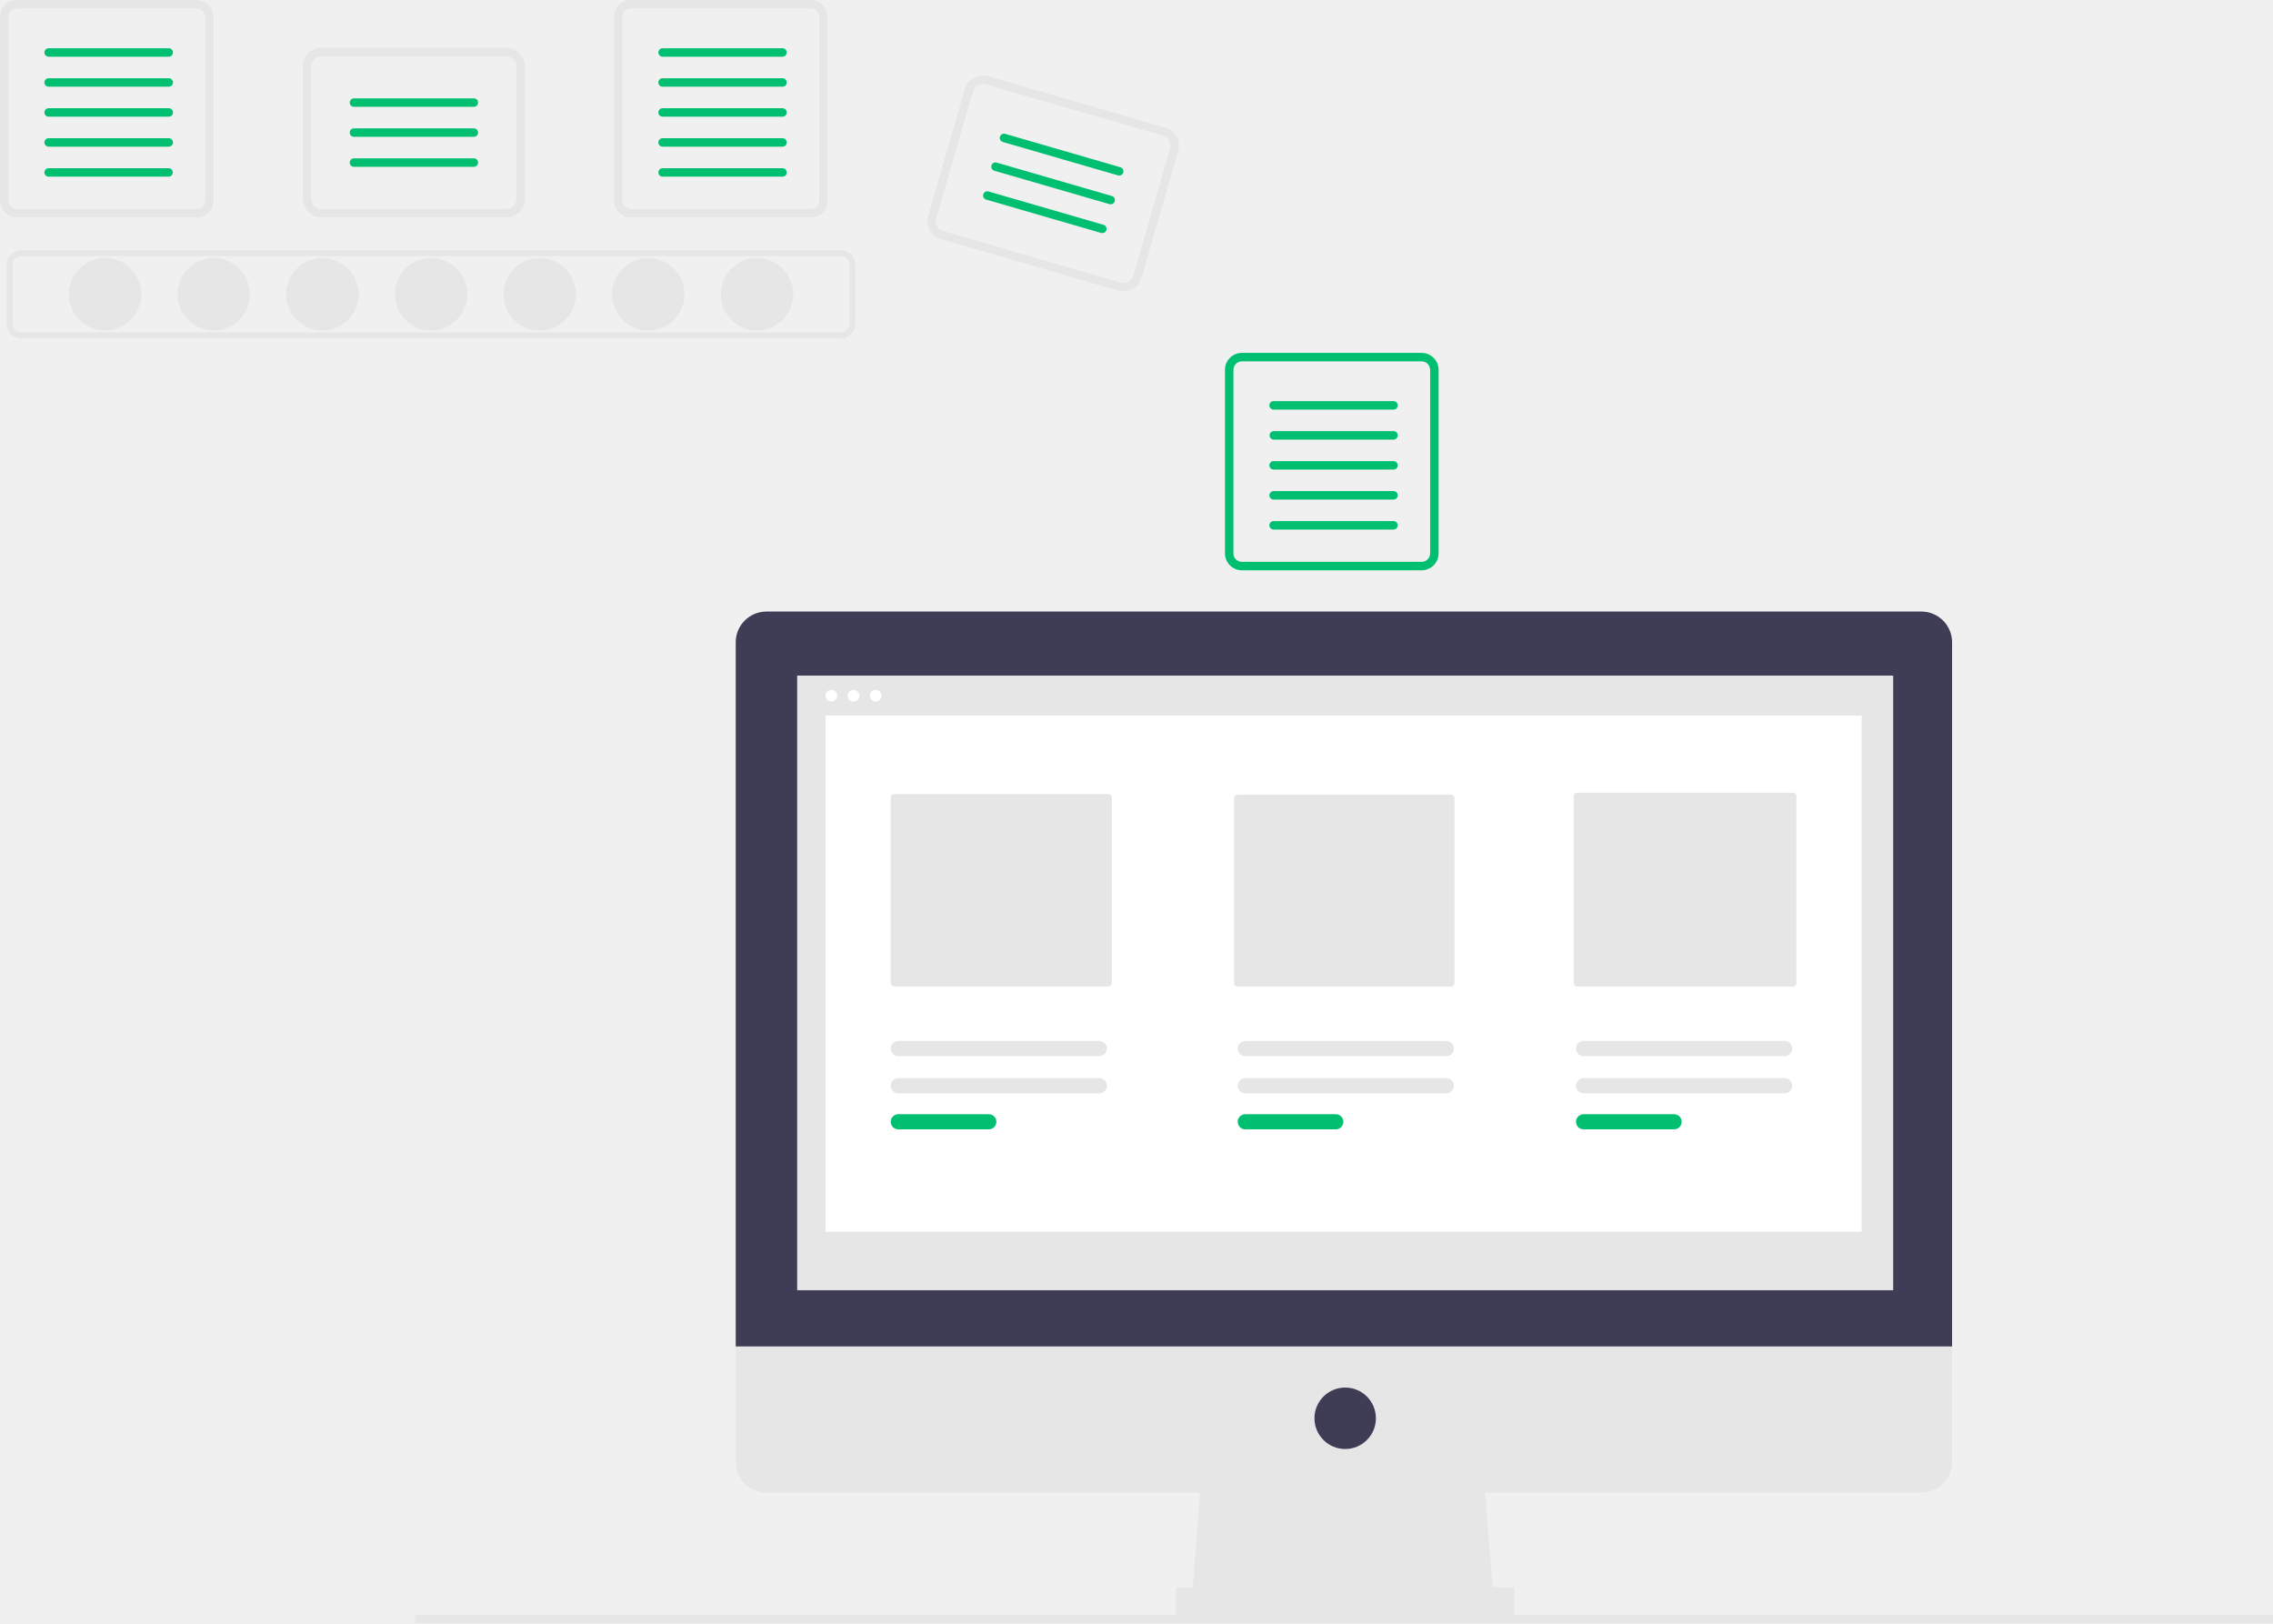
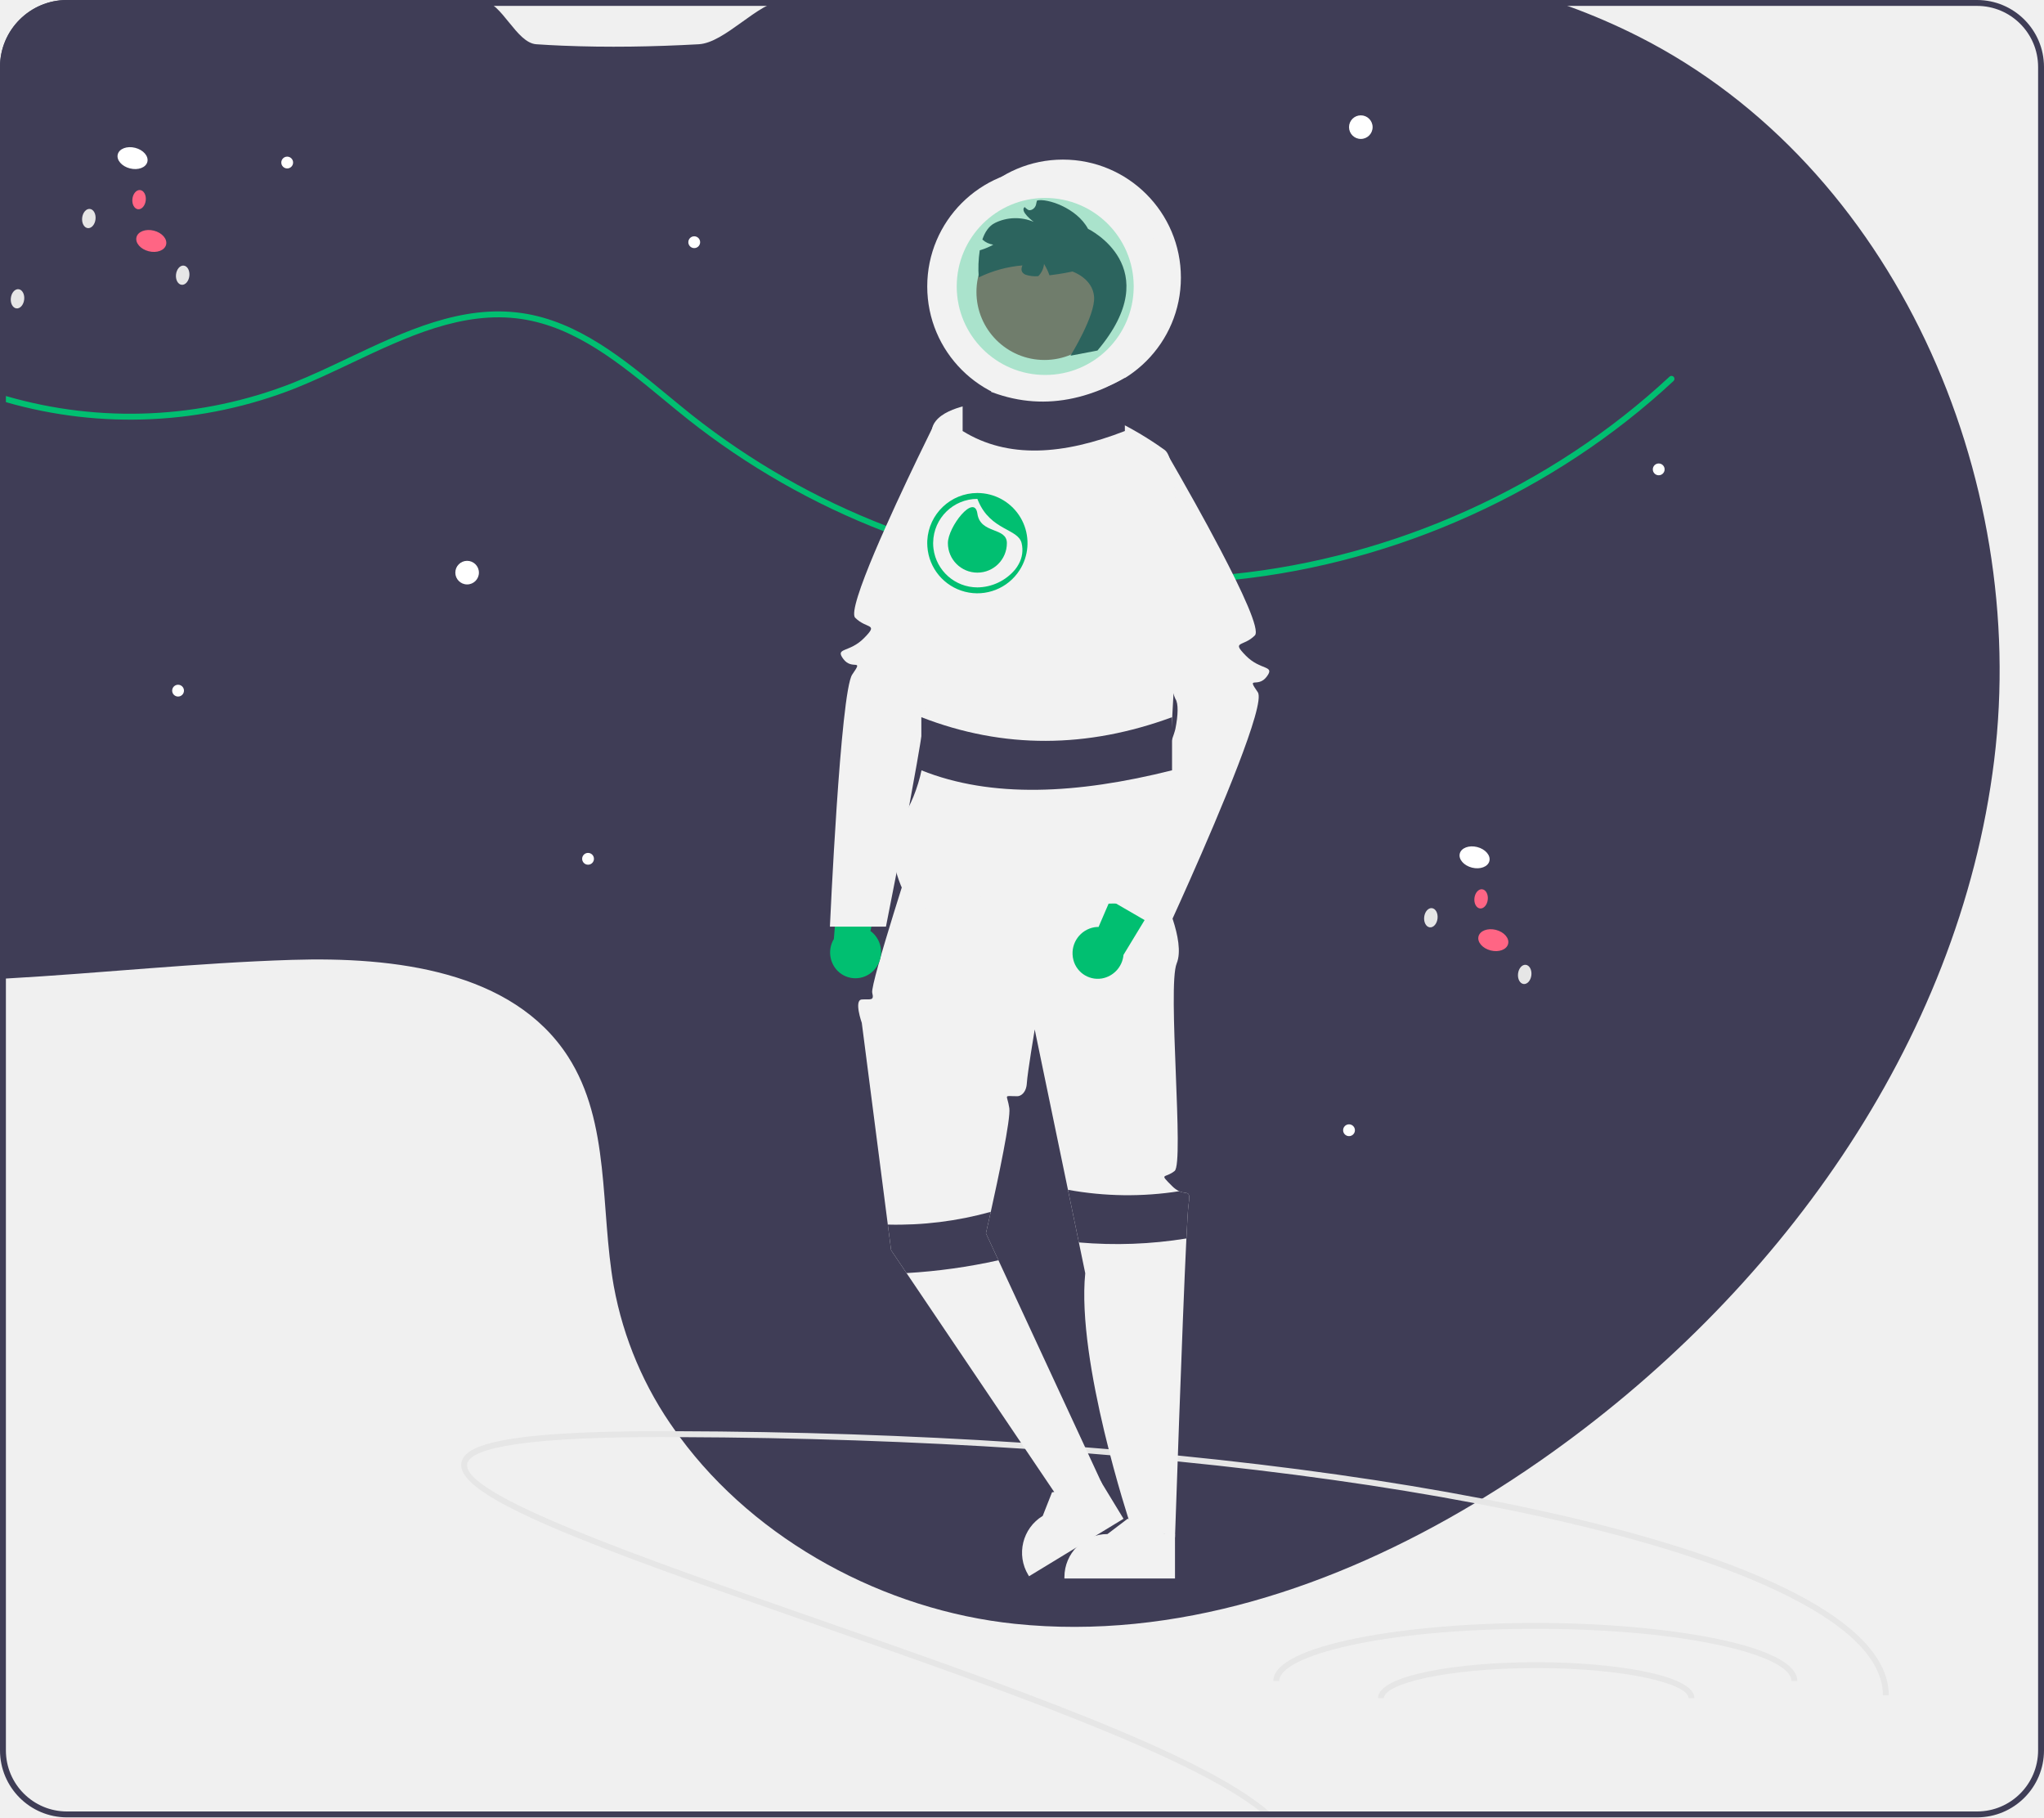
- <svg xmlns="http://www.w3.org/2000/svg" data-name="Layer 1" width="855.418" height="610.775" viewBox="0 0 855.418 610.775">
-   <circle cx="39.536" cy="110.727" r="13.631" fill="#e6e6e6" />
-   <circle cx="80.428" cy="110.727" r="13.631" fill="#e6e6e6" />
-   <circle cx="121.319" cy="110.727" r="13.631" fill="#e6e6e6" />
-   <circle cx="162.211" cy="110.727" r="13.631" fill="#e6e6e6" />
-   <circle cx="203.103" cy="110.727" r="13.631" fill="#e6e6e6" />
-   <circle cx="243.994" cy="110.727" r="13.631" fill="#e6e6e6" />
-   <circle cx="284.886" cy="110.727" r="13.631" fill="#e6e6e6" />
-   <path d="M488.674,271.938H180.329a5.553,5.553,0,0,1-5.547-5.547V244.287a5.553,5.553,0,0,1,5.547-5.547H488.674a5.553,5.553,0,0,1,5.547,5.547V266.391A5.553,5.553,0,0,1,488.674,271.938ZM180.329,240.959a3.332,3.332,0,0,0-3.328,3.328V266.391a3.332,3.332,0,0,0,3.328,3.328H488.674a3.332,3.332,0,0,0,3.328-3.328V244.287a3.332,3.332,0,0,0-3.328-3.328Z" transform="translate(-172.2908 -144.6123)" fill="#e6e6e6" />
-   <path d="M246.317,147.799a3.191,3.191,0,0,1,3.187,3.187V220.049a3.191,3.191,0,0,1-3.187,3.187h-67.652a3.191,3.191,0,0,1-3.187-3.187V150.986a3.191,3.191,0,0,1,3.187-3.187h67.652m0-3.187h-67.652a6.374,6.374,0,0,0-6.374,6.374V220.049a6.374,6.374,0,0,0,6.374,6.374h67.652a6.374,6.374,0,0,0,6.374-6.374V150.986a6.374,6.374,0,0,0-6.374-6.374Z" transform="translate(-172.2908 -144.6123)" fill="#e6e6e6" />
-   <path d="M235.765,165.953H190.628a1.594,1.594,0,1,1,0-3.187h45.137a1.594,1.594,0,1,1,0,3.187Z" transform="translate(-172.2908 -144.6123)" fill="#01bf71" />
-   <path d="M235.765,177.238H190.628a1.594,1.594,0,1,1,0-3.187h45.137a1.594,1.594,0,1,1,0,3.187Z" transform="translate(-172.2908 -144.6123)" fill="#01bf71" />
-   <path d="M235.765,188.521H190.628a1.594,1.594,0,1,1,0-3.187h45.137a1.594,1.594,0,1,1,0,3.187Z" transform="translate(-172.2908 -144.6123)" fill="#01bf71" />
-   <path d="M235.765,199.806H190.628a1.594,1.594,0,1,1,0-3.187h45.137a1.594,1.594,0,1,1,0,3.187Z" transform="translate(-172.2908 -144.6123)" fill="#01bf71" />
-   <path d="M235.765,211.091H190.628a1.594,1.594,0,1,1,0-3.187h45.137a1.594,1.594,0,0,1,0,3.187Z" transform="translate(-172.2908 -144.6123)" fill="#01bf71" />
-   <path d="M477.378,147.799a3.191,3.191,0,0,1,3.187,3.187V220.049a3.191,3.191,0,0,1-3.187,3.187h-67.652a3.191,3.191,0,0,1-3.187-3.187V150.986a3.191,3.191,0,0,1,3.187-3.187h67.652m0-3.187h-67.652a6.374,6.374,0,0,0-6.374,6.374V220.049a6.374,6.374,0,0,0,6.374,6.374h67.652a6.374,6.374,0,0,0,6.374-6.374V150.986a6.374,6.374,0,0,0-6.374-6.374Z" transform="translate(-172.2908 -144.6123)" fill="#e6e6e6" />
-   <path d="M466.826,165.953H421.689a1.594,1.594,0,1,1,0-3.187h45.137a1.594,1.594,0,0,1,0,3.187Z" transform="translate(-172.2908 -144.6123)" fill="#01bf71" />
-   <path d="M466.826,177.238H421.689a1.594,1.594,0,1,1,0-3.187h45.137a1.594,1.594,0,0,1,0,3.187Z" transform="translate(-172.2908 -144.6123)" fill="#01bf71" />
-   <path d="M466.826,188.521H421.689a1.594,1.594,0,1,1,0-3.187h45.137a1.594,1.594,0,0,1,0,3.187Z" transform="translate(-172.2908 -144.6123)" fill="#01bf71" />
-   <path d="M466.826,199.806H421.689a1.594,1.594,0,1,1,0-3.187h45.137a1.594,1.594,0,0,1,0,3.187Z" transform="translate(-172.2908 -144.6123)" fill="#01bf71" />
-   <path d="M466.826,211.091H421.689a1.594,1.594,0,1,1,0-3.187h45.137a1.594,1.594,0,0,1,0,3.187Z" transform="translate(-172.2908 -144.6123)" fill="#01bf71" />
-   <path d="M707.317,280.591a3.191,3.191,0,0,1,3.187,3.187v69.063a3.191,3.191,0,0,1-3.187,3.187H639.665a3.191,3.191,0,0,1-3.187-3.187V283.778a3.191,3.191,0,0,1,3.187-3.187h67.652m0-3.187H639.665a6.374,6.374,0,0,0-6.374,6.374v69.063a6.374,6.374,0,0,0,6.374,6.374h67.652a6.374,6.374,0,0,0,6.374-6.374V283.778a6.374,6.374,0,0,0-6.374-6.374Z" transform="translate(-172.2908 -144.6123)" fill="#01bf71" />
-   <path d="M696.765,298.744H651.628a1.594,1.594,0,1,1,0-3.187h45.137a1.594,1.594,0,0,1,0,3.187Z" transform="translate(-172.2908 -144.6123)" fill="#01bf71" />
-   <path d="M696.765,310.029H651.628a1.594,1.594,0,0,1,0-3.187h45.137a1.594,1.594,0,0,1,0,3.187Z" transform="translate(-172.2908 -144.6123)" fill="#01bf71" />
-   <path d="M696.765,321.313H651.628a1.594,1.594,0,1,1,0-3.187h45.137a1.594,1.594,0,0,1,0,3.187Z" transform="translate(-172.2908 -144.6123)" fill="#01bf71" />
-   <path d="M696.765,332.597H651.628a1.594,1.594,0,1,1,0-3.187h45.137a1.594,1.594,0,0,1,0,3.187Z" transform="translate(-172.2908 -144.6123)" fill="#01bf71" />
-   <path d="M696.765,343.882H651.628a1.594,1.594,0,1,1,0-3.187h45.137a1.594,1.594,0,0,1,0,3.187Z" transform="translate(-172.2908 -144.6123)" fill="#01bf71" />
-   <path d="M362.733,226.423H293.309a7.09,7.09,0,0,1-7.081-7.081V169.665a7.09,7.09,0,0,1,7.081-7.082h69.423a7.09,7.09,0,0,1,7.082,7.082V219.342A7.09,7.09,0,0,1,362.733,226.423ZM293.309,165.77a3.899,3.899,0,0,0-3.894,3.895V219.342a3.899,3.899,0,0,0,3.894,3.894h69.423a3.899,3.899,0,0,0,3.895-3.894V169.665a3.9,3.9,0,0,0-3.895-3.895Z" transform="translate(-172.2908 -144.6123)" fill="#e6e6e6" />
-   <path d="M350.59,184.812H305.453a1.594,1.594,0,0,1,0-3.187H350.59a1.594,1.594,0,1,1,0,3.187Z" transform="translate(-172.2908 -144.6123)" fill="#01bf71" />
-   <path d="M350.59,196.097H305.453a1.594,1.594,0,0,1,0-3.187H350.59a1.594,1.594,0,1,1,0,3.187Z" transform="translate(-172.2908 -144.6123)" fill="#01bf71" />
-   <path d="M350.59,207.381H305.453a1.594,1.594,0,0,1,0-3.187H350.59a1.594,1.594,0,1,1,0,3.187Z" transform="translate(-172.2908 -144.6123)" fill="#01bf71" />
-   <path d="M593.091,253.95,526.415,234.614a7.09,7.09,0,0,1-4.829-8.774l13.836-47.711a7.09,7.09,0,0,1,8.774-4.83l66.676,19.336a7.09,7.09,0,0,1,4.829,8.774l-13.836,47.711A7.09,7.09,0,0,1,593.091,253.95Zm-49.783-77.589a3.899,3.899,0,0,0-4.825,2.656L524.647,226.728a3.899,3.899,0,0,0,2.656,4.825l66.676,19.336a3.899,3.899,0,0,0,4.826-2.655l13.836-47.711a3.9,3.9,0,0,0-2.656-4.826Z" transform="translate(-172.2908 -144.6123)" fill="#e6e6e6" />
-   <path d="M593.018,210.604l-43.351-12.572a1.594,1.594,0,0,1,.888-3.061L593.906,207.543a1.594,1.594,0,1,1-.888,3.061Z" transform="translate(-172.2908 -144.6123)" fill="#01bf71" />
-   <path d="M589.875,221.442,546.524,208.87a1.594,1.594,0,1,1,.888-3.061L590.763,218.381a1.594,1.594,0,0,1-.888,3.061Z" transform="translate(-172.2908 -144.6123)" fill="#01bf71" />
-   <path d="M586.732,232.28l-43.351-12.572a1.594,1.594,0,0,1,.888-3.061l43.351,12.572a1.594,1.594,0,0,1-.888,3.061Z" transform="translate(-172.2908 -144.6123)" fill="#01bf71" />
-   <rect x="156.106" y="607.775" width="699.312" height="3" fill="#e6e6e6" />
-   <polygon points="562.14 603.085 448.421 603.085 452.276 552.973 558.285 552.973 562.14 603.085" fill="#e6e6e6" />
-   <rect x="442.639" y="597.303" width="127.21" height="11.565" fill="#e6e6e6" />
-   <path d="M895.371,374.74H460.735a11.565,11.565,0,0,0-11.565,11.565h0V651.327H906.935V386.305a11.565,11.565,0,0,0-11.565-11.565Z" transform="translate(-172.2908 -144.6123)" fill="#3f3d56" />
-   <path d="M449.171,651.327v43.367a11.565,11.565,0,0,0,11.565,11.565H895.371a11.565,11.565,0,0,0,11.565-11.565h0V651.327Z" transform="translate(-172.2908 -144.6123)" fill="#e6e6e6" />
-   <rect x="300.009" y="254.221" width="412.47" height="231.292" fill="#e6e6e6" />
-   <circle cx="506.244" cy="533.698" r="11.565" fill="#3f3d56" />
-   <circle cx="312.87" cy="261.795" r="2.195" fill="#fff" />
-   <circle cx="321.2" cy="261.795" r="2.195" fill="#fff" />
-   <circle cx="329.531" cy="261.795" r="2.195" fill="#fff" />
-   <rect x="310.675" y="269.253" width="389.916" height="194.247" fill="#fff" />
-   <path d="M508.885,443.411a1.38,1.38,0,0,0-1.378,1.378v69.676a1.38,1.38,0,0,0,1.378,1.378H589.349a1.38,1.38,0,0,0,1.378-1.378V444.79a1.38,1.38,0,0,0-1.378-1.378Z" transform="translate(-172.2908 -144.6123)" fill="#e6e6e6" />
-   <path d="M638.081,443.635a1.38,1.38,0,0,0-1.379,1.378v69.452a1.38,1.38,0,0,0,1.379,1.378h80.208a1.38,1.38,0,0,0,1.378-1.378V445.014a1.38,1.38,0,0,0-1.378-1.378Z" transform="translate(-172.2908 -144.6123)" fill="#e6e6e6" />
-   <path d="M765.922,442.907a1.38,1.38,0,0,0-1.378,1.378v70.18a1.38,1.38,0,0,0,1.378,1.378h81.042a1.38,1.38,0,0,0,1.378-1.378V444.286a1.38,1.38,0,0,0-1.378-1.378Z" transform="translate(-172.2908 -144.6123)" fill="#e6e6e6" />
-   <path d="M510.356,550.333a2.85,2.85,0,0,0,0,5.7h75.652a2.85,2.85,0,0,0,0-5.7Z" transform="translate(-172.2908 -144.6123)" fill="#e6e6e6" />
-   <path d="M510.356,563.889a2.85,2.85,0,0,0,0,5.7h34.062a2.85,2.85,0,0,0,0-5.7Z" transform="translate(-172.2908 -144.6123)" fill="#01bf71" />
-   <path d="M640.94,550.333a2.85,2.85,0,0,0,0,5.7h75.652a2.85,2.85,0,0,0,0-5.7Z" transform="translate(-172.2908 -144.6123)" fill="#e6e6e6" />
-   <path d="M640.94,563.889a2.85,2.85,0,0,0,0,5.7h34.062a2.85,2.85,0,0,0,0-5.7Z" transform="translate(-172.2908 -144.6123)" fill="#01bf71" />
-   <path d="M768.26,550.333a2.85,2.85,0,0,0,0,5.7h75.652a2.85,2.85,0,0,0,0-5.7Z" transform="translate(-172.2908 -144.6123)" fill="#e6e6e6" />
-   <path d="M510.356,536.333a2.85,2.85,0,0,0,0,5.7h75.652a2.85,2.85,0,0,0,0-5.7Z" transform="translate(-172.2908 -144.6123)" fill="#e6e6e6" />
-   <path d="M640.94,536.333a2.85,2.85,0,0,0,0,5.7h75.652a2.85,2.85,0,0,0,0-5.7Z" transform="translate(-172.2908 -144.6123)" fill="#e6e6e6" />
-   <path d="M768.26,536.333a2.85,2.85,0,0,0,0,5.7h75.652a2.85,2.85,0,0,0,0-5.7Z" transform="translate(-172.2908 -144.6123)" fill="#e6e6e6" />
-   <path d="M768.26,563.889a2.85,2.85,0,0,0,0,5.7H802.322a2.85,2.85,0,0,0,0-5.7Z" transform="translate(-172.2908 -144.6123)" fill="#01bf71" />
+ <svg xmlns="http://www.w3.org/2000/svg" data-name="Layer 1" width="693" height="616" viewBox="0 0 693 616">
+   <path d="M929.6,399.75c-11.9,96.32-74.08,181.71-153.68,237.23q-9.69,6.765-19.86,12.98c-.85.52-1.7,1.04-2.55,1.55-47.3,28.38-101.49,46.56-155.93,40.89-44.23-4.6-87.66-28.13-113.58-63.28-.49-.66-.98-1.34-1.45-2.01a121.428,121.428,0,0,1-20.96-49.22c-4.66-26.29-1.04-55.36-15.52-77.79-18.78-29.1-59-33.84-93.61-32.75-32.35,1.01-64.65,4.51-96.96,6.33-.66.04-1.33.07-2,.11V164.69A22.717,22.717,0,0,1,276.19,142H416.92c6.81.89,11.63,14.55,18.42,15q4.41.3,8.81.48c15.43.64,30.84.37,46.23-.48,8.99-.49,19.98-14.18,28.96-15H779.2c1.94.64,3.86,1.31,5.78,2a214.757,214.757,0,0,1,24.2,10.44C895.74,198.33,941.5,303.43,929.6,399.75Z" transform="translate(-253.5 -142)" fill="#3f3d56" />
+   <path d="M820.89,271.14c-40.29,37.5-93.66,61.56-148.48,67.33q-8.07.855-16.18,1.17c-1.2.05-2.4.08-3.61.11-1.96.05-3.93.07-5.89.07q-3.525,0-7.05-.1a255.884,255.884,0,0,1-40.52-4.43c-.49-.1-.97-.19-1.46-.29q-3.165-.615-6.31-1.32-6.03-1.335-12-2.96c-1.29-.35-2.58-.71-3.87-1.09-1.85-.53-3.69-1.09-5.53-1.66-.69-.22-1.38-.43-2.07-.66q-1.05-.33-2.1-.69-6.405-2.1-12.7-4.56a255.242,255.242,0,0,1-66.37-37.91c-2.78-2.21-5.6-4.53-8.32-6.78-14.62-12.06-29.74-24.53-48.17-27.25-19.9-2.93-39.02,6.13-57.5,14.89-6.27,2.97-12.75,6.04-19.16,8.61a152.671,152.671,0,0,1-98.1,4.69c-.67-.18-1.34-.38-2-.58v-2.09c.66.2,1.33.4,2,.59a150.753,150.753,0,0,0,97.36-4.47c6.35-2.54,12.81-5.6,19.05-8.56,18.75-8.89,38.14-18.08,58.64-15.06,18.98,2.8,34.32,15.45,49.15,27.69,2.72,2.24,5.53,4.56,8.29,6.76a253.092,253.092,0,0,0,65.94,37.65h.01c4.02,1.56,8.09,3.03,12.18,4.39.59.19,1.18.38,1.77.58.66.21,1.33.42,1.99.63q2.535.81,5.08,1.54,2.49.75,5.01,1.42h.01q6.45,1.755,12.98,3.17c1.97.44,3.94.84,5.93,1.22.43.09.87.17,1.31.25a252.999,252.999,0,0,0,38.86,4.26h.01q6.795.21,13.57.05c1.18-.03,2.35-.07,3.52-.11q7.665-.3,15.31-1.08h.01c54.65-5.59,107.89-29.51,148.05-66.89a1.001,1.001,0,0,1,1.36,1.47Z" transform="translate(-253.5 -142)" fill="#01bf71" />
+   <path d="M253.81,232.94a2.31,2.31,0,0,1-.31.72v-2.79A2.819,2.819,0,0,1,253.81,232.94Z" transform="translate(-253.5 -142)" fill="#ff6584" />
+   <ellipse cx="259.439" cy="243.279" rx="3.272" ry="2.276" transform="translate(-264.6456 332.0982) rotate(-83.62433)" fill="#e6e6e6" />
+   <ellipse cx="262.222" cy="264.487" rx="3.272" ry="2.276" transform="translate(-283.2484 353.7167) rotate(-83.62433)" fill="#3f3d56" />
+   <ellipse cx="753.442" cy="432.594" rx="3.601" ry="5.177" transform="translate(-104.4842 914.6788) rotate(-75.77932)" fill="#fff" />
+   <ellipse cx="719.599" cy="432.376" rx="3.601" ry="5.177" transform="translate(-129.8024 881.7077) rotate(-75.77932)" fill="#3f3d56" />
+   <ellipse cx="759.793" cy="460.673" rx="3.601" ry="5.177" transform="translate(-126.9114 942.016) rotate(-75.77932)" fill="#ff6584" />
+   <ellipse cx="770.439" cy="472.279" rx="3.272" ry="2.276" transform="translate(-37.97424 1043.508) rotate(-83.62433)" fill="#e6e6e6" />
+   <ellipse cx="773.222" cy="493.487" rx="3.272" ry="2.276" transform="translate(-56.57703 1065.126) rotate(-83.62433)" fill="#3f3d56" />
+   <ellipse cx="738.622" cy="453.071" rx="3.272" ry="2.276" transform="translate(-47.16909 994.8123) rotate(-83.62433)" fill="#e6e6e6" />
+   <ellipse cx="755.653" cy="446.673" rx="3.272" ry="2.276" transform="translate(-25.66983 1006.051) rotate(-83.62433)" fill="#ff6584" />
+   <ellipse cx="734.671" cy="429.386" rx="3.272" ry="2.276" transform="translate(-27.14252 969.8313) rotate(-83.62433)" fill="#3f3d56" />
+   <ellipse cx="298.442" cy="195.594" rx="3.601" ry="5.177" transform="translate(-217.9726 294.8423) rotate(-75.77932)" fill="#fff" />
+   <ellipse cx="264.599" cy="195.376" rx="3.601" ry="5.177" transform="translate(-243.2908 261.8712) rotate(-75.77932)" fill="#3f3d56" />
+   <ellipse cx="304.793" cy="223.673" rx="3.601" ry="5.177" transform="translate(-240.3998 322.1794) rotate(-75.77932)" fill="#ff6584" />
+   <ellipse cx="315.439" cy="235.279" rx="3.272" ry="2.276" transform="translate(-206.9137 380.6402) rotate(-83.62433)" fill="#e6e6e6" />
+   <ellipse cx="318.222" cy="256.487" rx="3.272" ry="2.276" transform="translate(-225.5165 402.2587) rotate(-83.62433)" fill="#3f3d56" />
+   <ellipse cx="283.622" cy="216.071" rx="3.272" ry="2.276" transform="translate(-216.1085 331.9446) rotate(-83.62433)" fill="#e6e6e6" />
+   <ellipse cx="300.653" cy="209.673" rx="3.272" ry="2.276" transform="translate(-194.6093 343.183) rotate(-83.62433)" fill="#ff6584" />
+   <ellipse cx="279.671" cy="192.386" rx="3.272" ry="2.276" transform="translate(-196.082 306.9636) rotate(-83.62433)" fill="#3f3d56" />
+   <circle cx="158.373" cy="194.095" r="4" fill="#fff" />
+   <circle cx="60.373" cy="234.095" r="2" fill="#fff" />
+   <circle cx="457.373" cy="383.095" r="2" fill="#fff" />
+   <circle cx="199.373" cy="291.095" r="2" fill="#fff" />
+   <circle cx="235.373" cy="82.095" r="2" fill="#fff" />
+   <circle cx="562.373" cy="159.095" r="2" fill="#fff" />
+   <circle cx="97.373" cy="55.095" r="2" fill="#fff" />
+   <circle cx="461.373" cy="43.095" r="4" fill="#fff" />
+   <path d="M893.87,716.6h-2c0-11.54-10.81-22.83-32.14-33.56-20.87-10.5-50.79-19.94-88.91-28.05q-8.46-1.8-17.31-3.48c-30.52-5.8-64.43-10.55-100.75-14.16q-11.265-1.125-22.85-2.09c-2.5-.22-5.02-.42-7.55-.63q-10.545-.825-21.31-1.54c-37.46-2.48-76.79-3.83-117.05-3.97-2.37-.02-4.75-.02-7.13-.02-52.43,0-64.27,4.95-64.97,9.11-1.79,10.52,58.85,31.65,117.49,52.1C594.3,712.93,661.01,736.19,683.73,756c.77.67,1.49,1.34,2.16,2h-2.75c-.73-.66-1.52-1.33-2.36-2C656.79,736.84,589.5,713.38,528.73,692.19c-74.94-26.12-120.77-42.72-118.81-54.32.85-5.02,9.23-10.77,66.95-10.77,1.89,0,3.79,0,5.68.01,40.25.11,79.58,1.43,117.08,3.89q10.995.705,21.77,1.56c2.67.21,5.33.42,7.98.65q11.88.99,23.45,2.14c37.28,3.7,72.05,8.6,103.23,14.61q7.74,1.5,15.18,3.08C850.32,669.86,893.87,692.43,893.87,716.6Z" transform="translate(-253.5 -142)" fill="#e6e6e6" />
+   <path d="M862.873,711.779h-2c0-8.54-34.888-17.684-86.825-17.684-51.936,0-86.824,9.144-86.824,17.684h-2c0-12.321,45.162-19.684,88.824-19.684S862.873,699.458,862.873,711.779Z" transform="translate(-253.5 -142)" fill="#e6e6e6" />
+   <path d="M827.976,717.595h-2c0-4.823-21.207-10.198-51.637-10.198s-51.637,5.375-51.637,10.198h-2c0-7.923,27.635-12.198,53.637-12.198S827.976,709.672,827.976,717.595Z" transform="translate(-253.5 -142)" fill="#e6e6e6" />
+   <circle cx="360.373" cy="94.095" r="40" fill="#f2f2f2" />
+   <circle cx="354.373" cy="97.095" r="40" fill="#f2f2f2" />
+   <path d="M651.872,677.04,614.38,677.039V676.565a14.594,14.594,0,0,1,14.593-14.593h.001l6.848-5.196L648.6,661.973l3.273 0Z" transform="translate(-253.5 -142)" fill="#f2f2f2" />
+   <path d="M634.419,656.791l-32.033,19.483-.246-.405a14.594,14.594,0,0,1,4.884-20.051l.001-0,3.151-7.998,13.617-2.201,2.796-1.701Z" transform="translate(-253.5 -142)" fill="#f2f2f2" />
+   <path d="M656.443,550.565c-.17,1.2-.42,5.28-.71,11.22-1.41,28.8-3.86,101.31-3.86,101.31l-15.27-4.75s-18.16-54.78-15.16-84.78l-2.16-10.44-3.7-17.84v-.01l-11.27-54.33s-2.47,14.72-2.67,18.17-2.2,4.45-3.2,4.45c-5.01,0-3.47-.89-2.74,4.06.53,3.56-3.81,23.97-6.29,35.13-.96,4.34-1.64,7.28-1.64,7.28l4.24,9.14,35.15,75.8-13.29,7.12-53.02-78.58-5.23-7.75-1.12-8.69-8.82-68.37s-2.75-7.73,0-7.93c2.76-.21,4.32.66,3.54-2.27-.78-2.94,15.22-51.94,15.22-51.94l83,18s8.18,16.26,5,24c-3.19,7.74,2.61,67.68-.7,70.34-3.3,2.66-5.43.53-.87,5.1a8.386,8.386,0,0,0,2.43,1.76C656.123,547.045,657.243,544.965,656.443,550.565Z" transform="translate(-253.5 -142)" fill="#f2f2f2" />
+   <circle cx="354.113" cy="98.96" r="23.056" fill="#a0616a" />
+   <path d="M625.58,260.816l-9.14,1.75s8.5-13.72,8-20c-.5-6.28-7.34-8.53-7.34-8.53s-3.79.82-7.78,1.28a20.061,20.061,0,0,0-1.85-3.85,6.716,6.716,0,0,1-1.96,4.14,10.935,10.935,0,0,1-4.33-.5c-1.58-.72-1.55-1.97-1.03-3.14a41.624,41.624,0,0,0-14.82,4.07,40.899,40.899,0,0,1,.35-9.2c.22-.06.44-.13.66-.2a20.414,20.414,0,0,0,3.92-1.71,6.752,6.752,0,0,1-3.7-1.74c.84-2.46,2.18-4.59,4.29-5.63a15.815,15.815,0,0,1,13.13-.35s-4.89-3.57-3.09-5.03c.12.12.24.23.37.34.17.14.36.29.54.43,1.11.9,2.77-.37,2.99-1.73a4.586,4.586,0,0,1,.1-.51c.03-.14.07-.28.11-.41a3.394,3.394,0,0,1,.12-.34c3.33-.8,13.4,2.45,17.27,9.61C622.39,219.566,649.44,232.566,625.58,260.816Z" transform="translate(-253.5 -142)" fill="#3f3d56" />
+   <path d="M617.228,466.376a8.934,8.934,0,0,1,7.321-10.083,8.571,8.571,0,0,1,1.413-.103l24.107-55.982L666.606,412.624l-32.198,53.034a8.909,8.909,0,0,1-7.366,8.003,8.526,8.526,0,0,1-9.78-7.053Q617.243,466.492,617.228,466.376Z" transform="translate(-253.5 -142)" fill="#01bf71" />
+   <path d="M549.697,470.94a8.934,8.934,0,0,0-.006-12.461,8.571,8.571,0,0,0-1.084-.913l13.355-59.471-20.677.341-5.074,61.835a8.909,8.909,0,0,0,1.264,10.803,8.526,8.526,0,0,0,12.057.033Q549.616,471.024,549.697,470.94Z" transform="translate(-253.5 -142)" fill="#01bf71" />
+   <path d="M682.943,371.385c-3,4-7-.51-3,5.25,2.75,3.96-13.01,41.08-23.1,63.82-4.56,10.29-7.97,17.64-7.97,17.64l-17.01-9.85-1.99-1.15s15.6-39.26,20.62-53.37c.83-2.34,1.38-3.99,1.51-4.65.94-4.69,1.06-8.71,0-10.2a13.905,13.905,0,0,1-.64-1.71c-2.01-5.89-8.13-25.78-13.86-44.59-1.67-5.52-3.32-10.94-4.82-15.89-3.85-12.71-6.74-22.3-6.74-22.3l23,1s.38.64,1.05,1.8c1.6,2.76,4.88,8.45,8.68,15.29,2.74,4.92,5.76,10.45,8.61,15.89,7.26,13.84,13.51,27.17,11.66,29.02-4,4-8.09,1.73-3.05,6.86C680.943,369.385,685.943,367.385,682.943,371.385Z" transform="translate(-253.5 -142)" fill="#f2f2f2" />
+   <path d="M655.44,424.566c-6-5.94-4.89-33.01-4.89-33.01s5.97-90.9-2.11-96.99a112.674,112.674,0,0,0-17.76-10.49c-.36-.16-.55-.25-.55-.25l-5.16-14.55-31.79-1.65-5.55,10.78s-.87.06-2.23.25c-5.08.7-17.02,3.18-15.96,10.91,1.34,9.8-8.12,69.99-11,73s-2.12,14.01,5,21,2,26-3,34a27.385,27.385,0,0,0-3.96,16.34s3.96,21.66,13.96,14.66c3.81-2.67,9.22-3.01,15.73-2.52.063.005.132.013.196.018l-.196.982c9.04.67,20.21,2.94,32.16,2.81l-.354-1.005c.119-.001.235.006.354.005,2.02-.02,4.05-.11,6.11-.29,17.82-1.55,25.69,3.35,28-2C654.75,441.216,661.44,430.506,655.44,424.566Z" transform="translate(-253.5 -142)" fill="#f2f2f2" />
+   <circle cx="354.373" cy="97.095" r="30" fill="#01bf71" opacity="0.3" />
+   <path d="M593.443,284.385s-4.56,15.14-9.87,32.61c-1.67,5.5-3.42,11.23-5.12,16.8-5.55,18.11-10.61,34.43-11.08,35.08-1.06,1.49-.93,5.51,0,10.2.19.94-.24,4.6-1.05,9.85-1.06,6.89-2.77,16.51-4.59,26.33-1.45,7.85-2.97,15.82-4.28,22.61-2.05,10.54-3.58,18.23-3.58,18.23h-19s3.57-79.71,7.57-85.46c4-5.76,0-1.25-3-5.25s2-2,7.04-7.14c5.04-5.13.96-2.86-3.04-6.86-1.48-1.48,1.83-10.91,6.59-22.2,2.22-5.24,4.75-10.89,7.25-16.33,5.17-11.23,10.24-21.56,12.25-25.64,0-.01.01-.02.01-.03l.9-1.8Z" transform="translate(-253.5 -142)" fill="#f2f2f2" />
+   <path d="M634.873,288.095c-20.879,8.11-39.651,9.508-55,0v-18c18.077,10.846,36.417,10.55,55,0Z" transform="translate(-253.5 -142)" fill="#3f3d56" />
+   <path d="M650.873,403.095c-32.267,8.11-61.279,9.508-85,0v-18c27.937,10.846,56.281,10.55,85,0Z" transform="translate(-253.5 -142)" fill="#3f3d56" />
+   <path d="M656.443,550.565c-.17,1.2-.42,5.28-.71,11.22a147.584,147.584,0,0,1-36.45,1.34l-3.7-17.84a112.887,112.887,0,0,0,37.72.48C656.123,547.045,657.243,544.965,656.443,550.565Z" transform="translate(-253.5 -142)" fill="#3f3d56" />
+   <path d="M592.013,569.175a195.433,195.433,0,0,1-31.16,4.34l-5.23-7.75-1.12-8.69a118.572,118.572,0,0,0,34.91-4.32c-.96,4.34-1.64,7.28-1.64,7.28Z" transform="translate(-253.5 -142)" fill="#3f3d56" />
+   <path d="M594.873,326.095a10,10,0,0,1-20,0c0-5.523,9-17,10-10S594.873,320.572,594.873,326.095Z" transform="translate(-253.5 -142)" fill="#01bf71" />
+   <path d="M585.96,309.14c-.36-.03-.72-.04-1.09-.04a17.026,17.026,0,0,0-16.98,16.11c-.01.29-.02.59-.02.89,0,.41.01.81.05,1.21a16.987,16.987,0,0,0,31.24,7.98,15.947,15.947,0,0,0,1.04-1.85,16.989,16.989,0,0,0-14.24-24.3ZM597.7,335a16.918,16.918,0,0,1-12.83,6.1,15.022,15.022,0,0,1-14.88-13.13,14.44,14.44,0,0,1-.12-1.87,2.261,2.261,0,0,1,.01-.26,15.002,15.002,0,0,1,14.99-14.74c.09.24.18.47.28.69,4.27,10.1,13.53,9.34,14.72,14.31a9.831,9.831,0,0,1-.98,7.09A11.521,11.521,0,0,1,597.7,335Z" transform="translate(-253.5 -142)" fill="#01bf71" />
+   <path d="M923.81,142H276.19a22.717,22.717,0,0,0-22.69,22.69V735.31A22.717,22.717,0,0,0,276.19,758H923.81a22.717,22.717,0,0,0,22.69-22.69V164.69A22.717,22.717,0,0,0,923.81,142ZM944.5,735.31A20.712,20.712,0,0,1,923.81,756H276.19a20.712,20.712,0,0,1-20.69-20.69V164.69A20.712,20.712,0,0,1,276.19,144H923.81a20.712,20.712,0,0,1,20.69,20.69Z" transform="translate(-253.5 -142)" fill="#3f3d56" />
</svg>
